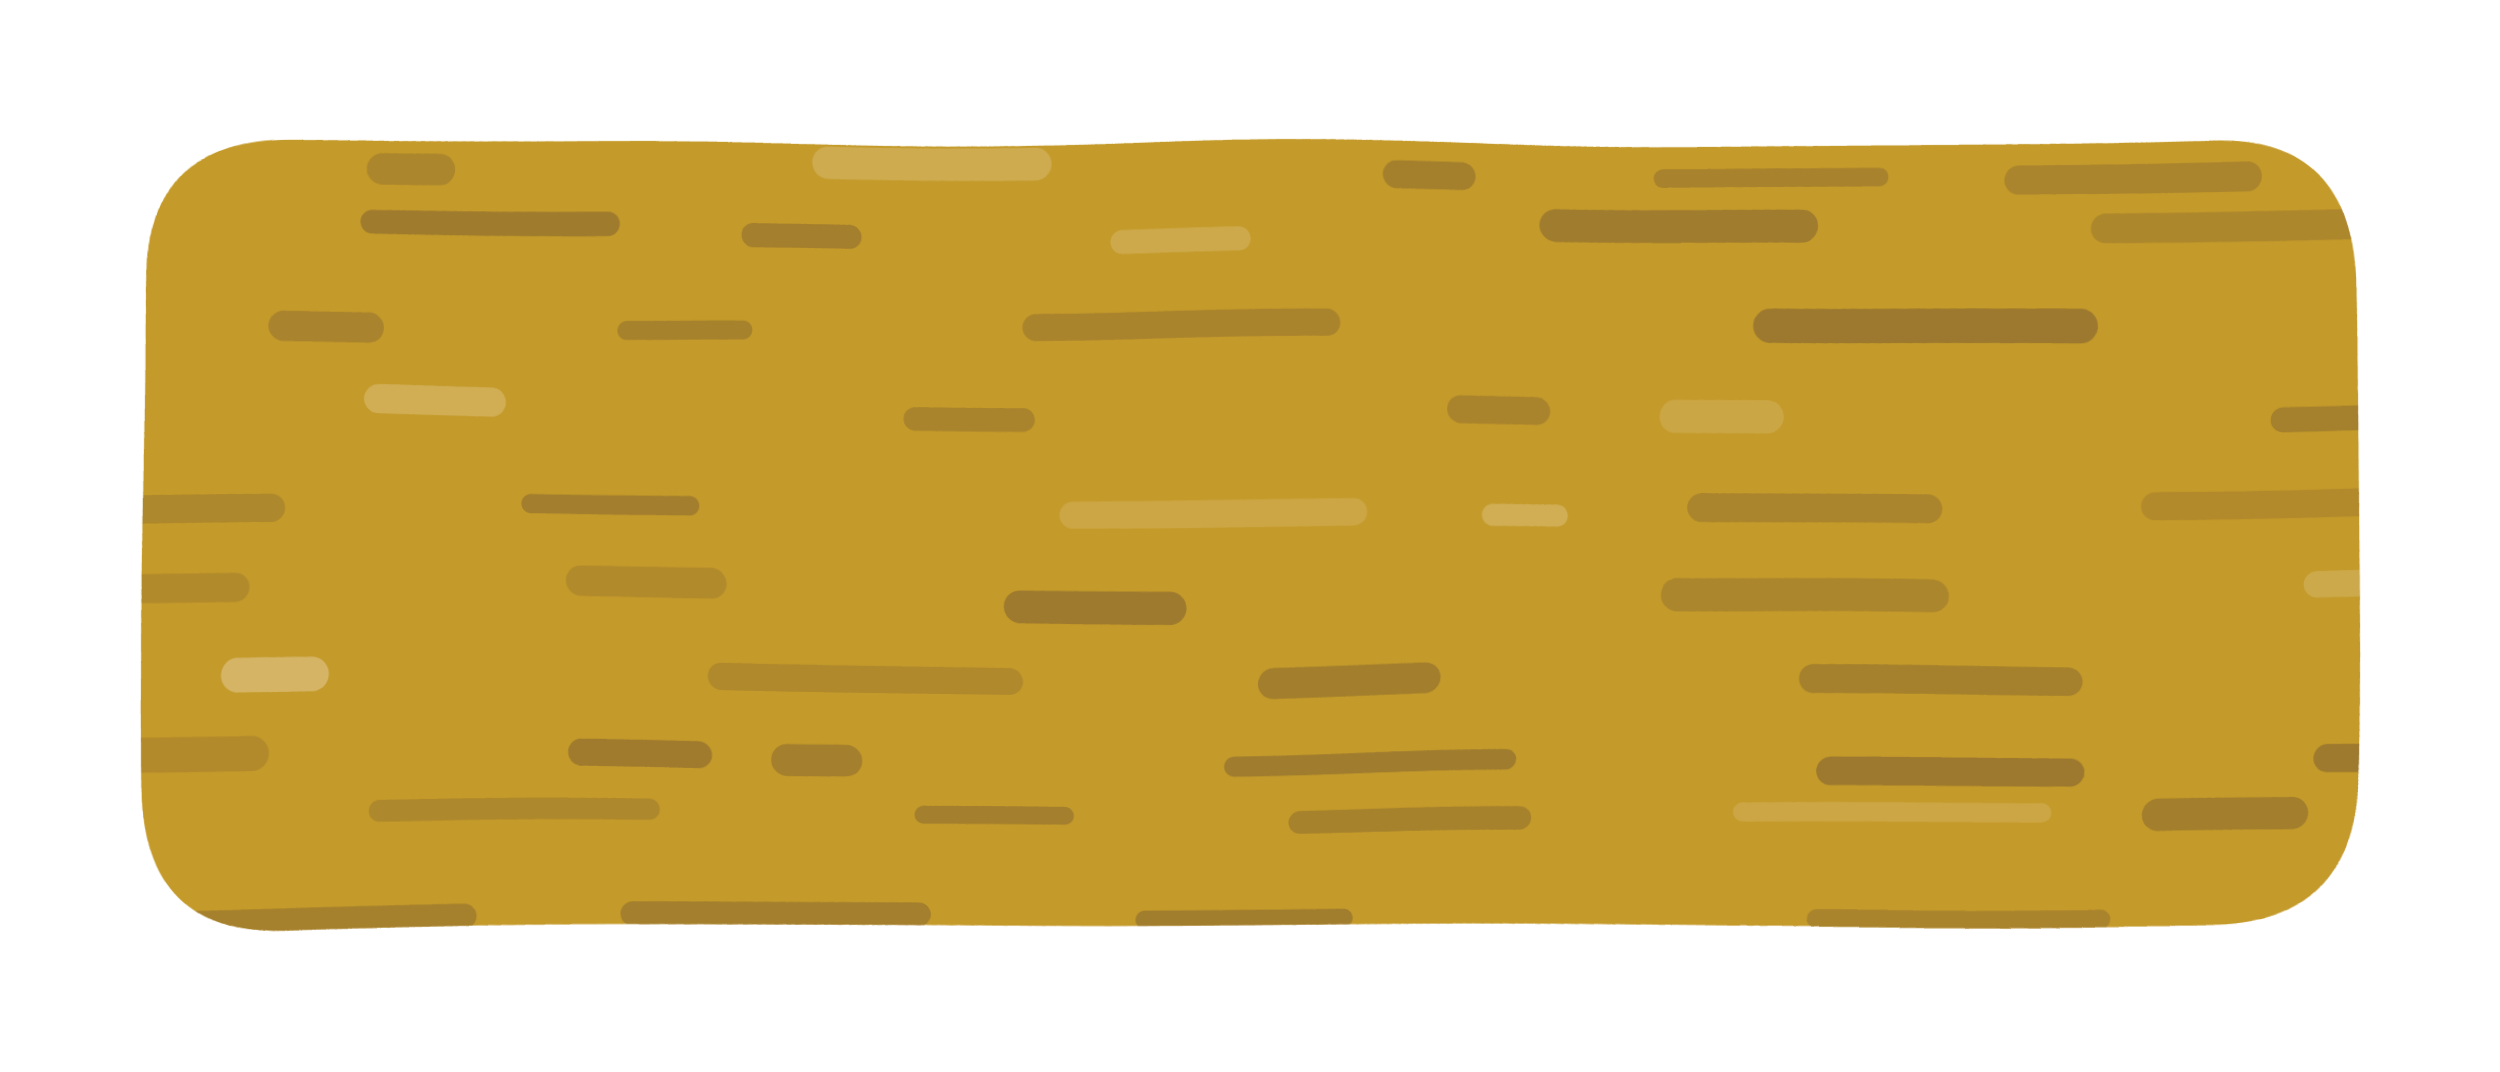
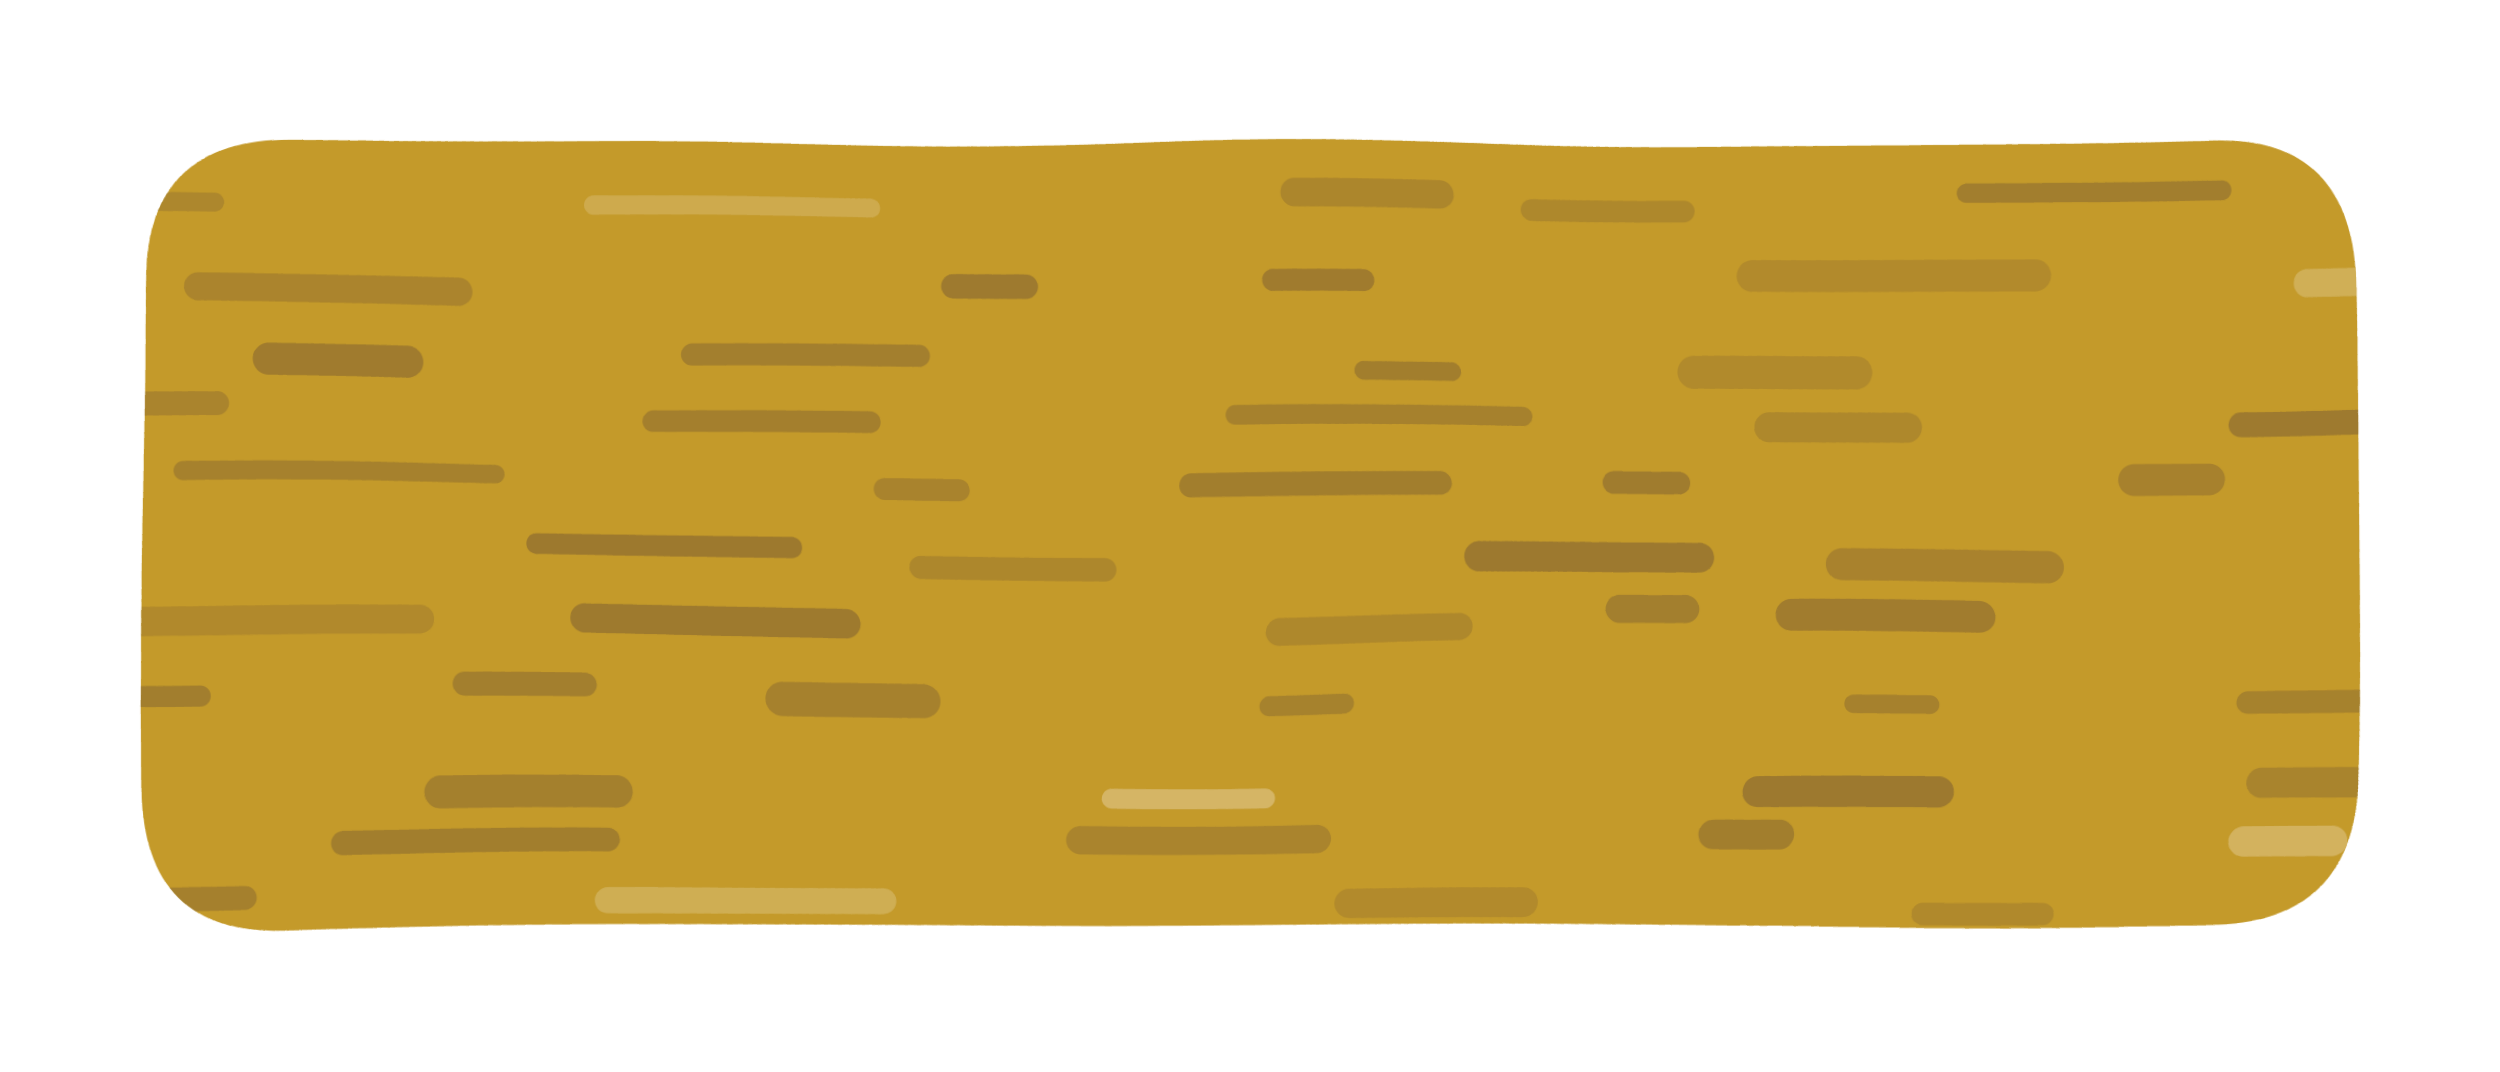
<svg xmlns="http://www.w3.org/2000/svg" width="70" height="30" viewBox="0 0 70 30">
  <defs>
    <filter id="rough" x="-10%" y="-10%" width="120%" height="120%">
      <feTurbulence type="fractalNoise" baseFrequency="0.05" numOctaves="2" seed="63" />
      <feDisplacementMap in="SourceGraphic" scale="0.8" xChannelSelector="R" yChannelSelector="G" />
    </filter>
  </defs>
  <g filter="url(#rough)">
-     <clipPath id="f1s20">
+     <clipPath id="f1s24">
      <path d="M8,4 H62 Q66,4 66,8 V22 Q66,26 62,26 H8 Q4,26 4,22 V8 Q4,4 8,4 Z" />
    </clipPath>
    <path d="M8,4 H62 Q66,4 66,8 V22 Q66,26 62,26 H8 Q4,26 4,22 V8 Q4,4 8,4 Z" fill="#c49a2a" />
-     <g clip-path="url(#f1s20)" stroke-linecap="round">
-       <path d="M0.99,3.18 h2.95" stroke="#937130" stroke-width="0.62" stroke-opacity="0.58" />
-       <path d="M7.37,3.20 h8.07" stroke="#937130" stroke-width="0.62" stroke-opacity="0.45" />
-       <path d="M22.49,3.25 h2.81" stroke="#937130" stroke-width="0.85" stroke-opacity="0.44" />
-       <path d="M31.17,2.91 h4.08" stroke="#d9bd75" stroke-width="0.76" stroke-opacity="0.62" />
-       <path d="M46.05,3.07 h2.63" stroke="#937130" stroke-width="0.75" stroke-opacity="0.46" />
-       <path d="M56.88,3.20 h4.11" stroke="#937130" stroke-width="0.83" stroke-opacity="0.44" />
-       <path d="M68.29,2.86 h3.35" stroke="#937130" stroke-width="0.58" stroke-opacity="0.63" />
-       <path d="M10.61,4.79 h1.61" stroke="#937130" stroke-width="0.88" stroke-opacity="0.49" />
-       <path d="M23.26,4.51 h5.77" stroke="#d9bd75" stroke-width="0.91" stroke-opacity="0.49" />
-       <path d="M39.21,4.94 h1.81" stroke="#937130" stroke-width="0.78" stroke-opacity="0.63" />
-       <path d="M46.53,4.89 h6.08" stroke="#937130" stroke-width="0.52" stroke-opacity="0.57" />
-       <path d="M56.53,5.00 h6.43" stroke="#937130" stroke-width="0.81" stroke-opacity="0.50" />
-       <path d="M76.81,4.94 h7.16" stroke="#937130" stroke-width="0.81" stroke-opacity="0.43" />
-       <path d="M10.34,6.28 h6.67" stroke="#937130" stroke-width="0.67" stroke-opacity="0.76" />
-       <path d="M21.13,6.58 h2.71" stroke="#937130" stroke-width="0.67" stroke-opacity="0.65" />
-       <path d="M31.43,6.73 h3.27" stroke="#d9bd75" stroke-width="0.67" stroke-opacity="0.44" />
-       <path d="M43.61,6.25 h6.81" stroke="#937130" stroke-width="0.92" stroke-opacity="0.73" />
-       <path d="M58.96,6.35 h8.00" stroke="#937130" stroke-width="0.81" stroke-opacity="0.47" />
-       <path d="M73.47,6.74 h2.81" stroke="#937130" stroke-width="0.89" stroke-opacity="0.69" />
-       <path d="M-0.21,9.25 h2.95" stroke="#937130" stroke-width="0.92" stroke-opacity="0.78" />
-       <path d="M7.88,9.27 h2.36" stroke="#937130" stroke-width="0.86" stroke-opacity="0.55" />
-       <path d="M17.57,9.22 h3.26" stroke="#937130" stroke-width="0.53" stroke-opacity="0.60" />
-       <path d="M29.03,9.08 h8.10" stroke="#937130" stroke-width="0.76" stroke-opacity="0.53" />
-       <path d="M49.55,9.02 h8.75" stroke="#937130" stroke-width="0.95" stroke-opacity="0.79" />
-       <path d="M71.13,9.25 h7.65" stroke="#937130" stroke-width="0.63" stroke-opacity="0.36" />
-       <path d="M10.56,11.29 h3.17" stroke="#d9bd75" stroke-width="0.84" stroke-opacity="0.57" />
-       <path d="M25.68,11.67 h2.99" stroke="#937130" stroke-width="0.66" stroke-opacity="0.53" />
-       <path d="M40.85,11.47 h2.10" stroke="#937130" stroke-width="0.78" stroke-opacity="0.52" />
-       <path d="M46.89,11.56 h2.62" stroke="#d9bd75" stroke-width="0.93" stroke-opacity="0.36" />
-       <path d="M63.87,11.62 h2.62" stroke="#937130" stroke-width="0.69" stroke-opacity="0.64" />
-       <path d="M79.58,11.74 h5.98" stroke="#937130" stroke-width="0.53" stroke-opacity="0.57" />
-       <path d="M-0.08,14.42 h7.68" stroke="#937130" stroke-width="0.78" stroke-opacity="0.43" />
-       <path d="M14.90,14.18 h4.51" stroke="#937130" stroke-width="0.55" stroke-opacity="0.69" />
-       <path d="M30.07,14.30 h7.71" stroke="#d9bd75" stroke-width="0.75" stroke-opacity="0.35" />
-       <path d="M41.68,14.40 h1.82" stroke="#d9bd75" stroke-width="0.62" stroke-opacity="0.57" />
-       <path d="M47.65,14.13 h6.44" stroke="#937130" stroke-width="0.82" stroke-opacity="0.50" />
-       <path d="M60.36,14.00 h6.54" stroke="#937130" stroke-width="0.79" stroke-opacity="0.37" />
-       <path d="M73.59,14.28 h1.83" stroke="#937130" stroke-width="0.85" stroke-opacity="0.58" />
-       <path d="M-0.44,16.59 h7.07" stroke="#937130" stroke-width="0.79" stroke-opacity="0.39" />
-       <path d="M16.31,16.35 h3.68" stroke="#937130" stroke-width="0.86" stroke-opacity="0.38" />
-       <path d="M28.57,16.85 h4.17" stroke="#937130" stroke-width="0.91" stroke-opacity="0.77" />
-       <path d="M46.96,16.62 h7.23" stroke="#937130" stroke-width="0.95" stroke-opacity="0.48" />
-       <path d="M64.83,16.32 h1.66" stroke="#d9bd75" stroke-width="0.77" stroke-opacity="0.43" />
-       <path d="M79.95,16.50 h6.02" stroke="#937130" stroke-width="0.67" stroke-opacity="0.60" />
-       <path d="M6.72,18.96 h2.04" stroke="#d9bd75" stroke-width="0.94" stroke-opacity="0.79" />
-       <path d="M20.22,18.94 h8.00" stroke="#937130" stroke-width="0.76" stroke-opacity="0.41" />
-       <path d="M35.63,18.96 h4.23" stroke="#937130" stroke-width="0.87" stroke-opacity="0.68" />
-       <path d="M50.83,19.04 h7.09" stroke="#937130" stroke-width="0.83" stroke-opacity="0.61" />
-       <path d="M67.27,19.18 h1.61" stroke="#937130" stroke-width="0.92" stroke-opacity="0.55" />
-       <path d="M3.84,21.09 h3.26" stroke="#937130" stroke-width="0.95" stroke-opacity="0.36" />
-       <path d="M16.25,21.15 h3.29" stroke="#937130" stroke-width="0.76" stroke-opacity="0.74" />
-       <path d="M22.02,21.25 h1.62" stroke="#937130" stroke-width="0.91" stroke-opacity="0.66" />
-       <path d="M34.56,21.33 h7.63" stroke="#937130" stroke-width="0.59" stroke-opacity="0.73" />
-       <path d="M51.31,21.65 h6.67" stroke="#937130" stroke-width="0.80" stroke-opacity="0.79" />
-       <path d="M65.14,21.32 h5.21" stroke="#937130" stroke-width="0.80" stroke-opacity="0.77" />
-       <path d="M0.39,23.00 h2.88" stroke="#d9bd75" stroke-width="0.84" stroke-opacity="0.45" />
-       <path d="M10.63,22.73 h7.51" stroke="#937130" stroke-width="0.60" stroke-opacity="0.45" />
-       <path d="M25.81,22.80 h3.93" stroke="#937130" stroke-width="0.52" stroke-opacity="0.67" />
-       <path d="M36.44,23.01 h6.18" stroke="#937130" stroke-width="0.67" stroke-opacity="0.58" />
-       <path d="M48.84,22.79 h8.37" stroke="#d9bd75" stroke-width="0.54" stroke-opacity="0.35" />
-       <path d="M60.45,22.88 h3.73" stroke="#937130" stroke-width="0.91" stroke-opacity="0.68" />
-       <path d="M72.87,23.29 h7.81" stroke="#937130" stroke-width="0.94" stroke-opacity="0.67" />
-       <path d="M4.97,25.74 h8.03" stroke="#937130" stroke-width="0.73" stroke-opacity="0.61" />
-       <path d="M17.71,25.70 h7.98" stroke="#937130" stroke-width="0.70" stroke-opacity="0.65" />
-       <path d="M32.02,25.82 h5.68" stroke="#937130" stroke-width="0.53" stroke-opacity="0.70" />
-       <path d="M51.02,25.79 h7.88" stroke="#937130" stroke-width="0.55" stroke-opacity="0.52" />
-       <path d="M65.85,25.73 h5.64" stroke="#937130" stroke-width="0.74" stroke-opacity="0.48" />
+     <g clip-path="url(#f1s24)" stroke-linecap="round">
+       <path d="M0.88,3.17 h4.48" stroke="#937130" stroke-width="0.53" stroke-opacity="0.43" />
+       <path d="M11.65,2.80 h6.44" stroke="#d9bd75" stroke-width="0.76" stroke-opacity="0.55" />
+       <path d="M25.80,2.83 h2.13" stroke="#937130" stroke-width="0.81" stroke-opacity="0.38" />
+       <path d="M40.50,2.81 h5.14" stroke="#937130" stroke-width="0.95" stroke-opacity="0.65" />
+       <path d="M56.36,3.31 h7.63" stroke="#937130" stroke-width="0.83" stroke-opacity="0.40" />
+       <path d="M73.54,3.35 h5.14" stroke="#937130" stroke-width="0.73" stroke-opacity="0.75" />
+       <path d="M0.34,5.80 h5.55" stroke="#937130" stroke-width="0.54" stroke-opacity="0.46" />
+       <path d="M16.59,5.76 h7.85" stroke="#d9bd75" stroke-width="0.53" stroke-opacity="0.46" />
+       <path d="M36.31,5.47 h4.10" stroke="#937130" stroke-width="0.79" stroke-opacity="0.49" />
+       <path d="M42.95,5.83 h4.15" stroke="#937130" stroke-width="0.61" stroke-opacity="0.43" />
+       <path d="M55.07,5.36 h7.15" stroke="#937130" stroke-width="0.54" stroke-opacity="0.69" />
+       <path d="M67.71,5.67 h7.16" stroke="#937130" stroke-width="0.83" stroke-opacity="0.38" />
+       <path d="M5.46,8.19 h7.30" stroke="#937130" stroke-width="0.79" stroke-opacity="0.51" />
+       <path d="M26.74,7.93 h2.00" stroke="#937130" stroke-width="0.69" stroke-opacity="0.77" />
+       <path d="M35.63,7.90 h2.58" stroke="#937130" stroke-width="0.61" stroke-opacity="0.74" />
+       <path d="M49.03,7.64 h8.00" stroke="#937130" stroke-width="0.88" stroke-opacity="0.36" />
+       <path d="M64.59,7.90 h8.66" stroke="#d9bd75" stroke-width="0.76" stroke-opacity="0.58" />
+       <path d="M7.47,10.21 h3.86" stroke="#937130" stroke-width="0.91" stroke-opacity="0.74" />
+       <path d="M19.43,9.90 h6.34" stroke="#937130" stroke-width="0.62" stroke-opacity="0.65" />
+       <path d="M38.14,10.42 h2.48" stroke="#937130" stroke-width="0.52" stroke-opacity="0.68" />
+       <path d="M47.40,10.32 h4.63" stroke="#937130" stroke-width="0.92" stroke-opacity="0.38" />
+       <path d="M66.30,10.35 h7.44" stroke="#d9bd75" stroke-width="0.56" stroke-opacity="0.65" />
+       <path d="M3.60,11.48 h2.43" stroke="#937130" stroke-width="0.67" stroke-opacity="0.52" />
+       <path d="M18.37,11.78 h6.04" stroke="#937130" stroke-width="0.61" stroke-opacity="0.66" />
+       <path d="M34.52,11.63 h8.05" stroke="#937130" stroke-width="0.54" stroke-opacity="0.62" />
+       <path d="M49.56,11.85 h3.94" stroke="#937130" stroke-width="0.84" stroke-opacity="0.45" />
+       <path d="M62.70,11.74 h8.02" stroke="#937130" stroke-width="0.69" stroke-opacity="0.77" />
+       <path d="M5.11,13.36 h8.76" stroke="#937130" stroke-width="0.53" stroke-opacity="0.62" />
+       <path d="M24.84,13.64 h2.06" stroke="#937130" stroke-width="0.61" stroke-opacity="0.55" />
+       <path d="M33.31,13.52 h6.90" stroke="#937130" stroke-width="0.65" stroke-opacity="0.68" />
+       <path d="M45.12,13.44 h1.88" stroke="#937130" stroke-width="0.64" stroke-opacity="0.73" />
+       <path d="M59.78,13.26 h2.04" stroke="#937130" stroke-width="0.89" stroke-opacity="0.59" />
+       <path d="M66.49,13.76 h5.72" stroke="#937130" stroke-width="0.51" stroke-opacity="0.39" />
+       <path d="M15.06,15.32 h7.18" stroke="#937130" stroke-width="0.59" stroke-opacity="0.80" />
+       <path d="M25.83,15.80 h5.12" stroke="#937130" stroke-width="0.64" stroke-opacity="0.47" />
+       <path d="M41.30,15.56 h6.29" stroke="#937130" stroke-width="0.85" stroke-opacity="0.79" />
+       <path d="M51.67,15.74 h5.72" stroke="#937130" stroke-width="0.92" stroke-opacity="0.57" />
+       <path d="M71.34,15.54 h3.70" stroke="#937130" stroke-width="0.83" stroke-opacity="0.47" />
+       <path d="M-3.08,17.10 h3.51" stroke="#d9bd75" stroke-width="0.53" stroke-opacity="0.54" />
+       <path d="M3.52,17.48 h8.24" stroke="#937130" stroke-width="0.79" stroke-opacity="0.40" />
+       <path d="M16.40,17.40 h7.31" stroke="#937130" stroke-width="0.82" stroke-opacity="0.78" />
+       <path d="M35.77,17.53 h5.00" stroke="#937130" stroke-width="0.76" stroke-opacity="0.45" />
+       <path d="M45.30,17.03 h1.88" stroke="#937130" stroke-width="0.80" stroke-opacity="0.67" />
+       <path d="M50.23,17.20 h5.26" stroke="#937130" stroke-width="0.92" stroke-opacity="0.72" />
+       <path d="M67.93,17.27 h5.70" stroke="#937130" stroke-width="0.77" stroke-opacity="0.52" />
+       <path d="M1.70,19.51 h3.98" stroke="#937130" stroke-width="0.57" stroke-opacity="0.69" />
+       <path d="M12.99,19.26 h3.38" stroke="#937130" stroke-width="0.66" stroke-opacity="0.65" />
+       <path d="M21.91,19.53 h3.90" stroke="#937130" stroke-width="0.96" stroke-opacity="0.61" />
+       <path d="M35.53,19.60 h2.08" stroke="#937130" stroke-width="0.57" stroke-opacity="0.60" />
+       <path d="M51.96,19.76 h2.13" stroke="#937130" stroke-width="0.53" stroke-opacity="0.61" />
+       <path d="M62.92,19.71 h7.45" stroke="#937130" stroke-width="0.65" stroke-opacity="0.60" />
+       <path d="M12.32,22.24 h4.91" stroke="#937130" stroke-width="0.91" stroke-opacity="0.63" />
+       <path d="M31.09,22.28 h4.33" stroke="#d9bd75" stroke-width="0.59" stroke-opacity="0.79" />
+       <path d="M49.26,22.22 h5.08" stroke="#937130" stroke-width="0.87" stroke-opacity="0.79" />
+       <path d="M63.32,22.01 h7.53" stroke="#937130" stroke-width="0.86" stroke-opacity="0.54" />
+       <path d="M9.62,23.60 h7.36" stroke="#937130" stroke-width="0.67" stroke-opacity="0.68" />
+       <path d="M30.20,23.51 h6.71" stroke="#937130" stroke-width="0.83" stroke-opacity="0.53" />
+       <path d="M48.04,23.43 h1.86" stroke="#937130" stroke-width="0.84" stroke-opacity="0.68" />
+       <path d="M62.86,23.67 h2.46" stroke="#d9bd75" stroke-width="0.86" stroke-opacity="0.69" />
+       <path d="M68.17,23.59 h1.91" stroke="#d9bd75" stroke-width="0.55" stroke-opacity="0.63" />
+       <path d="M2.22,25.05 h4.65" stroke="#937130" stroke-width="0.67" stroke-opacity="0.64" />
+       <path d="M17.01,25.32 h7.69" stroke="#d9bd75" stroke-width="0.75" stroke-opacity="0.56" />
+       <path d="M37.86,25.40 h4.92" stroke="#937130" stroke-width="0.84" stroke-opacity="0.37" />
+       <path d="M53.98,25.61 h3.31" stroke="#937130" stroke-width="0.62" stroke-opacity="0.41" />
+       <path d="M70.31,25.24 h7.55" stroke="#937130" stroke-width="0.78" stroke-opacity="0.63" />
+       <path d="M2.07,27.99 h7.87" stroke="#937130" stroke-width="0.66" stroke-opacity="0.73" />
+       <path d="M23.82,27.66 h6.43" stroke="#937130" stroke-width="0.66" stroke-opacity="0.52" />
+       <path d="M42.35,28.19 h4.27" stroke="#937130" stroke-width="0.71" stroke-opacity="0.65" />
+       <path d="M58.29,27.75 h7.92" stroke="#d9bd75" stroke-width="0.87" stroke-opacity="0.55" />
+       <path d="M69.96,27.64 h1.98" stroke="#937130" stroke-width="0.76" stroke-opacity="0.43" />
    </g>
  </g>
</svg>
